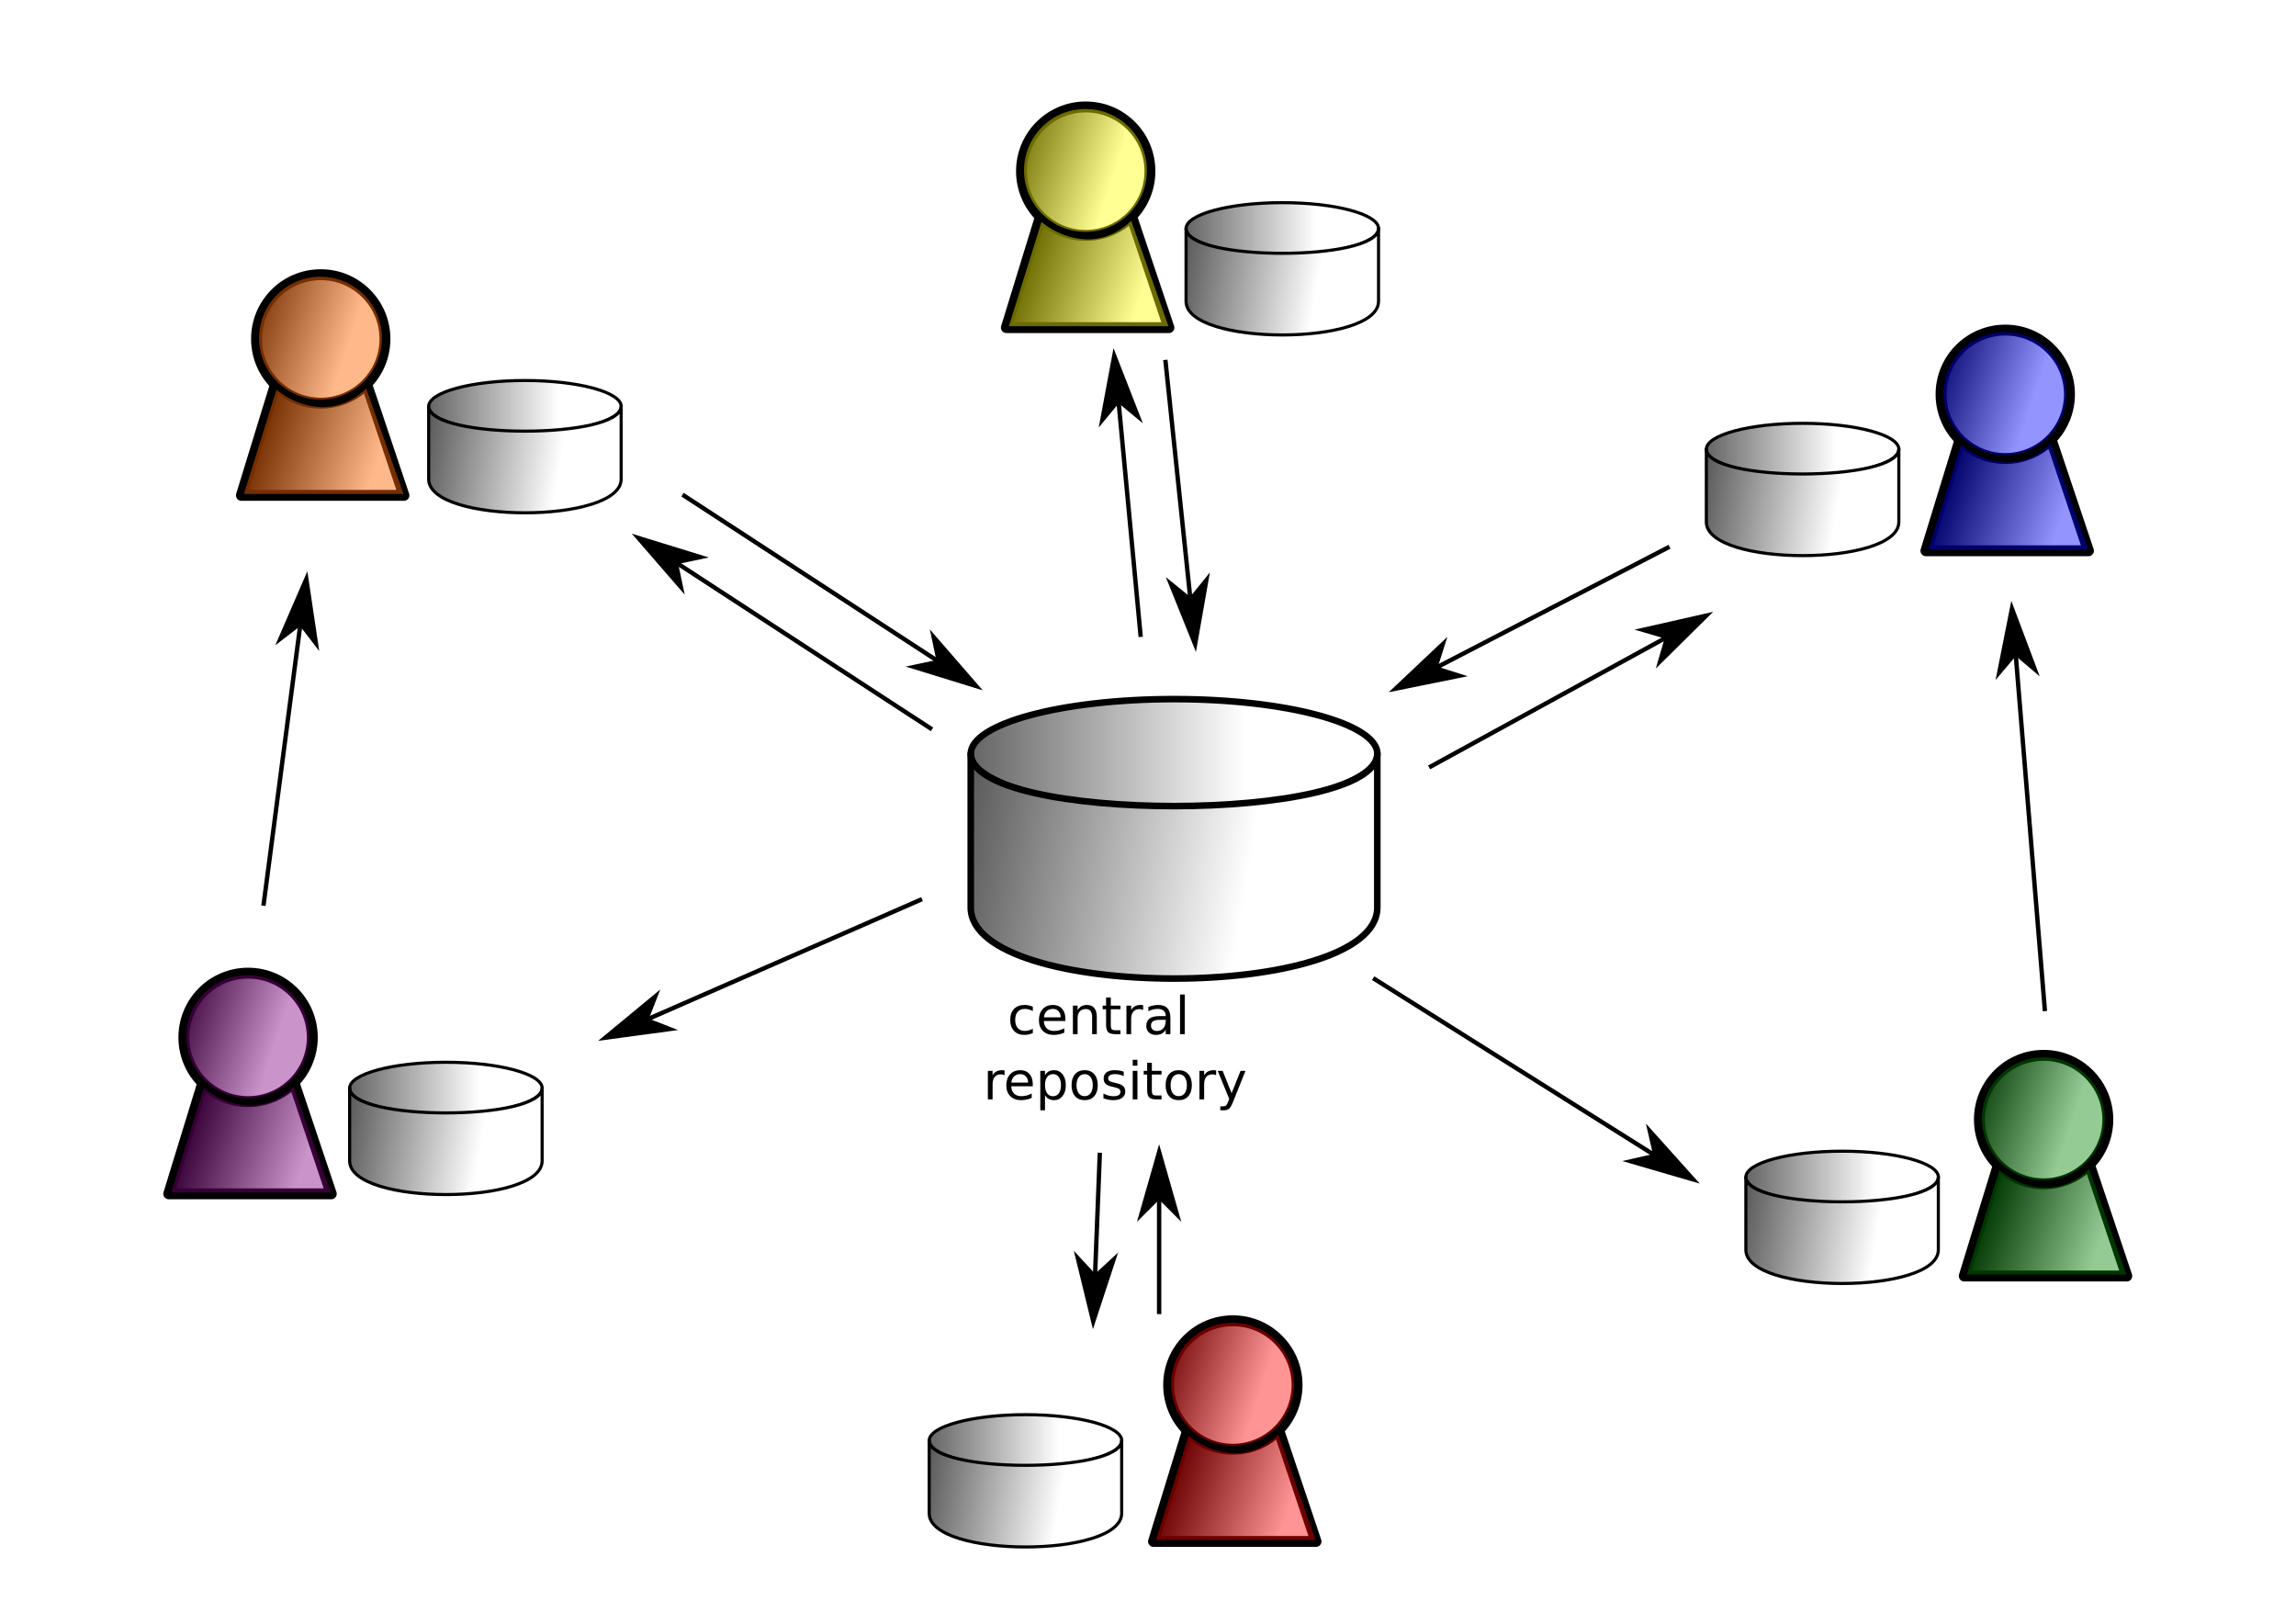
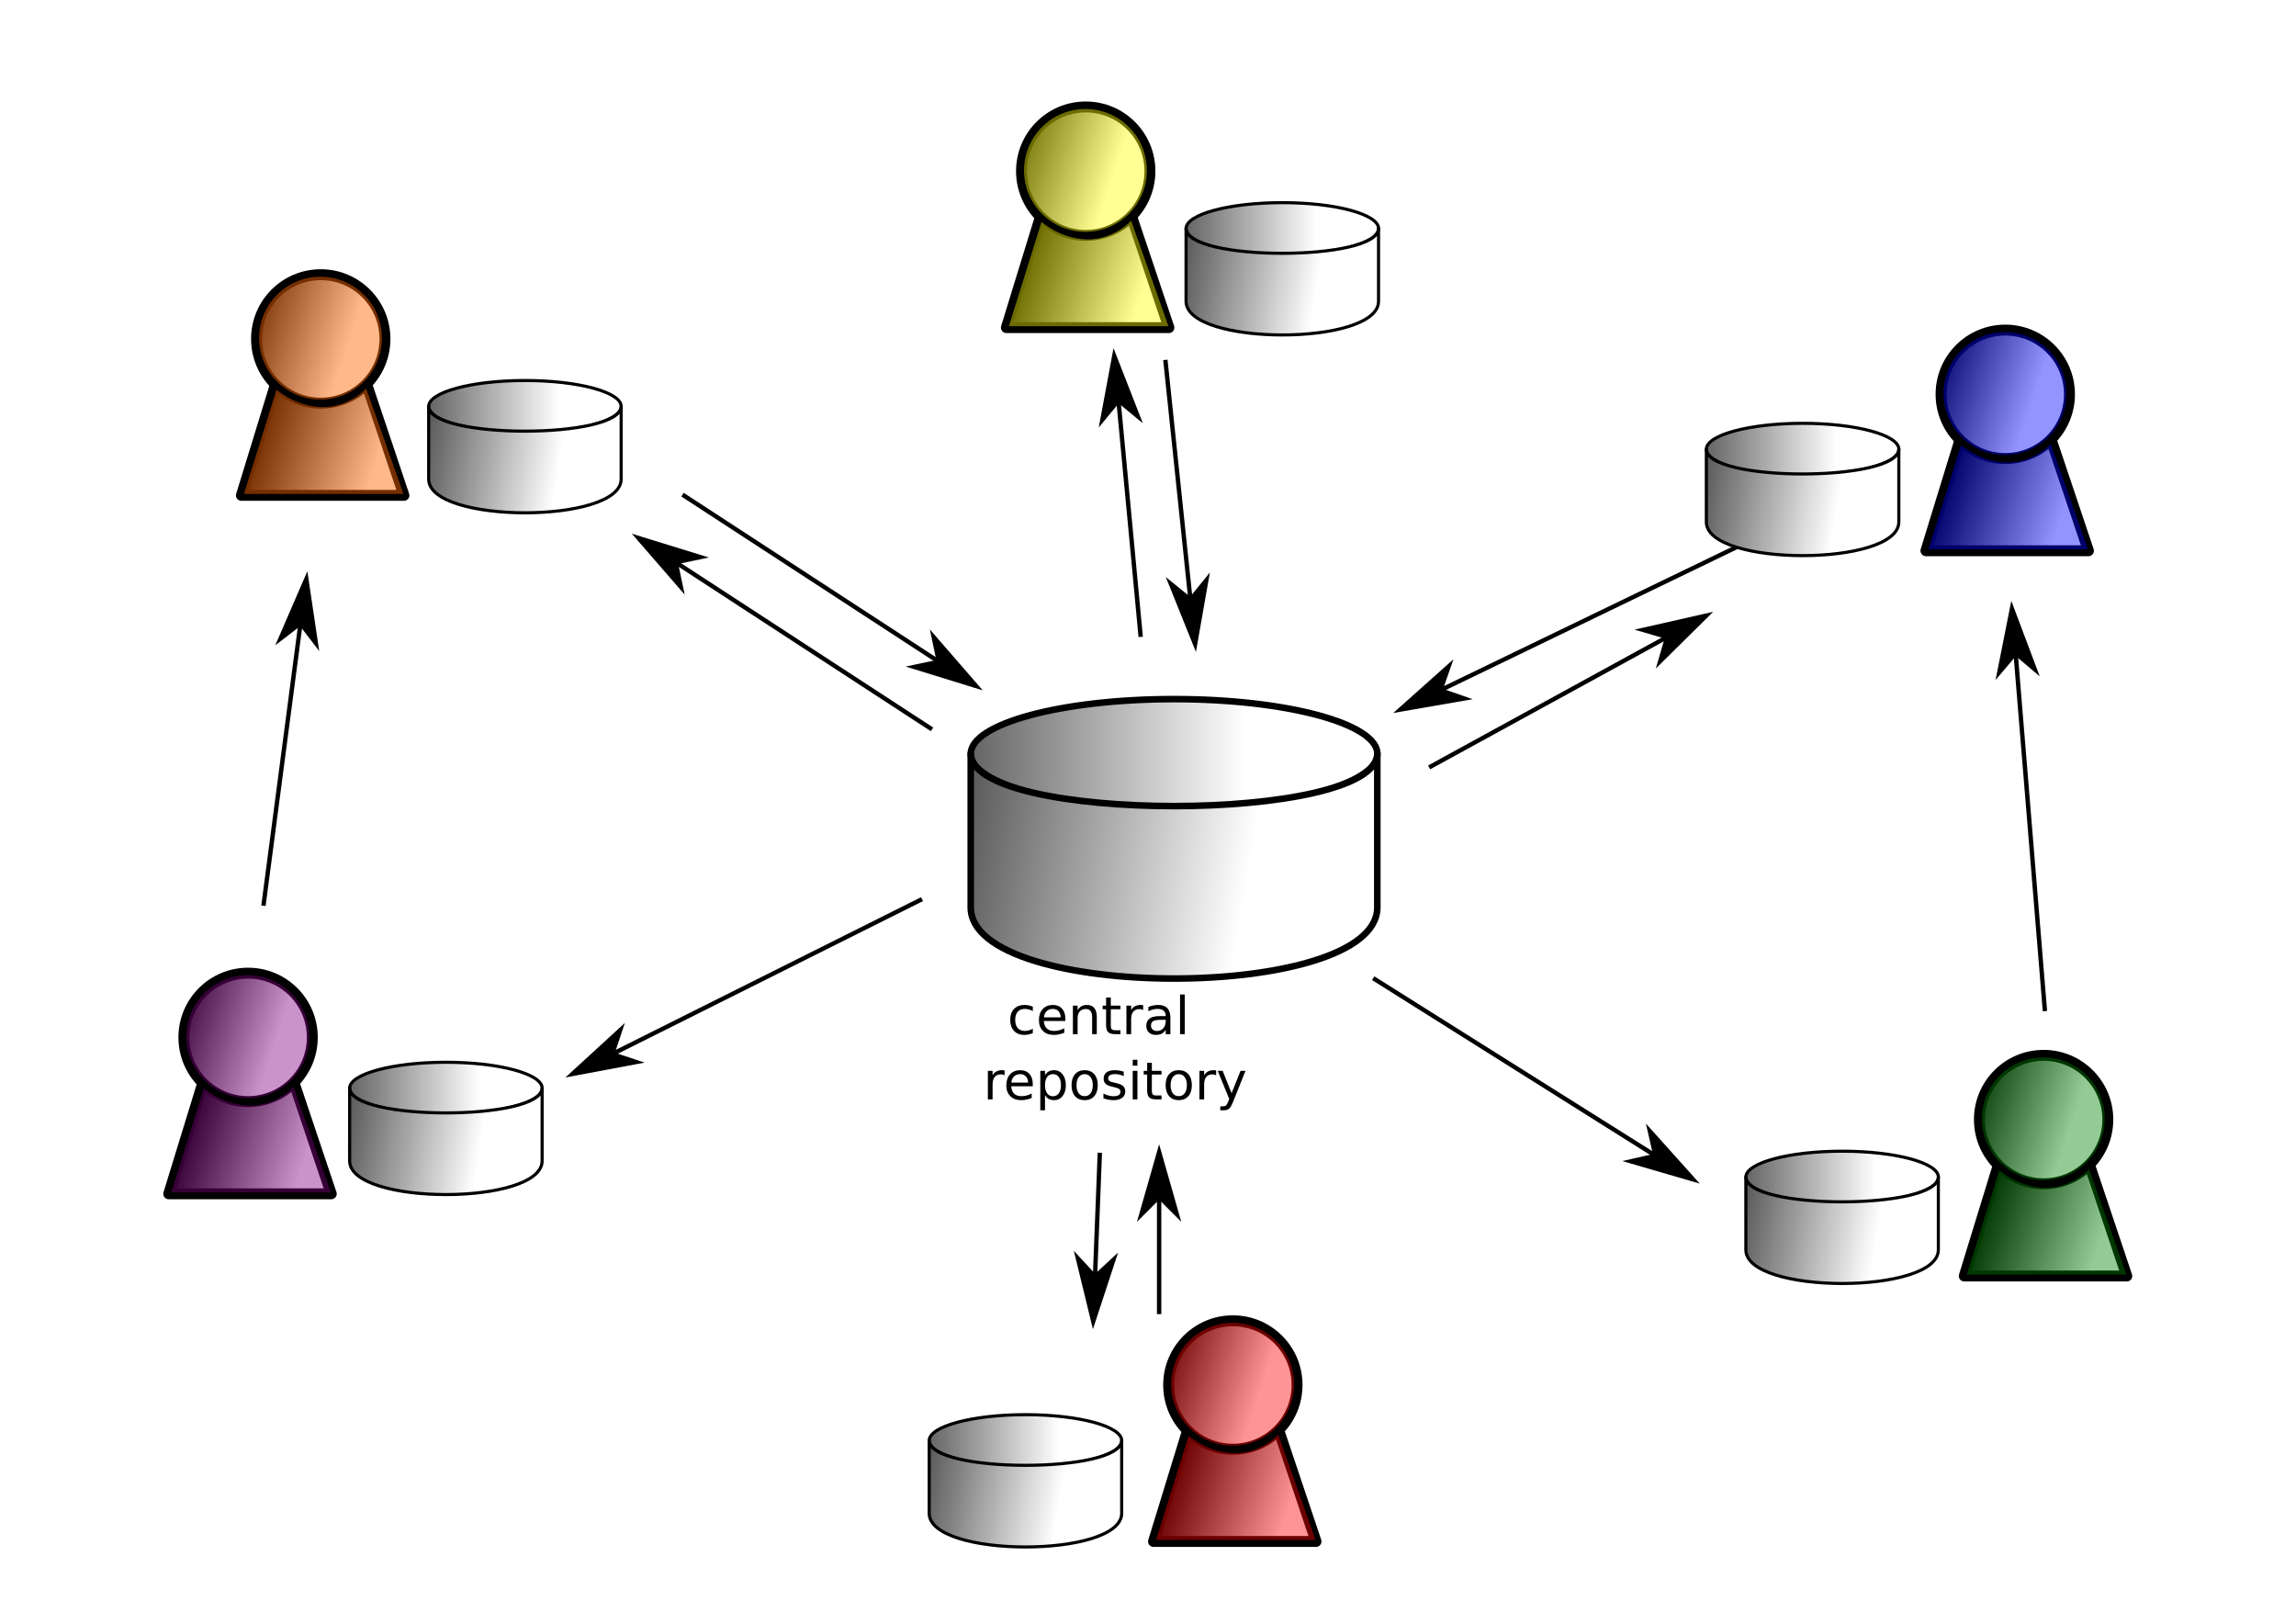
<svg xmlns="http://www.w3.org/2000/svg" xmlns:xlink="http://www.w3.org/1999/xlink" width="1052.362" height="744.094" id="svg2" version="1.0">
  <defs id="defs4">
    <linearGradient xlink:href="#linearGradient3174" id="linearGradient2472" gradientUnits="userSpaceOnUse" x1="77.857" y1="578.925" x2="639.286" y2="578.925" />
    <linearGradient xlink:href="#linearGradient3267" id="linearGradient2470" gradientUnits="userSpaceOnUse" x1="-150.965" y1="578.925" x2="451.085" y2="678.403" />
    <linearGradient xlink:href="#linearGradient3267" id="linearGradient2468" gradientUnits="userSpaceOnUse" x1="-841.427" y1="420.934" x2="-224.639" y2="420.934" />
    <linearGradient xlink:href="#linearGradient3174" id="linearGradient2474" gradientUnits="userSpaceOnUse" x1="77.857" y1="578.925" x2="639.286" y2="578.925" />
    <linearGradient xlink:href="#linearGradient3267" id="linearGradient3336" gradientUnits="userSpaceOnUse" x1="69.947" y1="366.387" x2="116.831" y2="381.858" />
    <linearGradient xlink:href="#linearGradient3267" id="linearGradient3334" gradientUnits="userSpaceOnUse" gradientTransform="translate(132.6962,189.4196)" x1="69.947" y1="439.212" x2="122.868" y2="456.946" />
    <linearGradient xlink:href="#linearGradient3174" id="linearGradient2488" gradientUnits="userSpaceOnUse" x1="77.857" y1="578.925" x2="639.286" y2="578.925" />
    <linearGradient xlink:href="#linearGradient3174" id="linearGradient2490" gradientUnits="userSpaceOnUse" x1="77.857" y1="578.925" x2="639.286" y2="578.925" />
    <linearGradient xlink:href="#linearGradient3174" id="linearGradient2456" gradientUnits="userSpaceOnUse" x1="77.857" y1="578.925" x2="639.286" y2="578.925" />
    <linearGradient xlink:href="#linearGradient3174" id="linearGradient2458" gradientUnits="userSpaceOnUse" x1="77.857" y1="578.925" x2="639.286" y2="578.925" />
    <linearGradient xlink:href="#linearGradient3174" id="linearGradient2504" gradientUnits="userSpaceOnUse" x1="77.857" y1="578.925" x2="639.286" y2="578.925" />
    <linearGradient xlink:href="#linearGradient3174" id="linearGradient2506" gradientUnits="userSpaceOnUse" x1="77.857" y1="578.925" x2="639.286" y2="578.925" />
    <linearGradient xlink:href="#linearGradient3174" id="linearGradient2520" gradientUnits="userSpaceOnUse" x1="77.857" y1="578.925" x2="639.286" y2="578.925" />
    <linearGradient xlink:href="#linearGradient3174" id="linearGradient2522" gradientUnits="userSpaceOnUse" x1="77.857" y1="578.925" x2="639.286" y2="578.925" />
    <marker orient="auto" refY="0.0" refX="0.0" id="Arrow1Lend" style="overflow:visible;">
      <path id="path3485" d="M 0.0,0.0 L 5.0,-5.0 L -12.5,0.0 L 5.0,5.0 L 0.0,0.0 z " style="fill-rule:evenodd;stroke:#000000;stroke-width:1.0pt;marker-start:none;" transform="scale(0.8) rotate(180) translate(12.5,0)" />
    </marker>
    <linearGradient xlink:href="#linearGradient3174" id="linearGradient3285" gradientUnits="userSpaceOnUse" x1="77.857" y1="578.925" x2="639.286" y2="578.925" />
    <linearGradient xlink:href="#linearGradient3267" id="linearGradient3190" gradientUnits="userSpaceOnUse" x1="-150.965" y1="578.925" x2="451.085" y2="678.403" />
    <linearGradient id="linearGradient3267">
      <stop style="stop-color:#000000;stop-opacity:1;" offset="0" id="stop3269" />
      <stop style="stop-color:#ffffff;stop-opacity:1;" offset="1" id="stop3271" />
    </linearGradient>
    <linearGradient xlink:href="#linearGradient3267" id="linearGradient3188" x1="-841.427" y1="420.934" x2="-224.639" y2="420.934" gradientUnits="userSpaceOnUse" />
    <linearGradient id="linearGradient3174">
      <stop style="stop-color:#000000;stop-opacity:1;" offset="0" id="stop3176" />
      <stop style="stop-color:#000000;stop-opacity:0;" offset="1" id="stop3178" />
    </linearGradient>
    <linearGradient xlink:href="#linearGradient3174" id="linearGradient3180" x1="77.857" y1="578.925" x2="639.286" y2="578.925" gradientUnits="userSpaceOnUse" />
    <linearGradient xlink:href="#linearGradient3174" id="linearGradient5811" gradientUnits="userSpaceOnUse" x1="77.857" y1="578.925" x2="639.286" y2="578.925" />
    <linearGradient xlink:href="#linearGradient3174" id="linearGradient5813" gradientUnits="userSpaceOnUse" x1="77.857" y1="578.925" x2="639.286" y2="578.925" />
    <linearGradient xlink:href="#linearGradient3267" id="linearGradient5875" gradientUnits="userSpaceOnUse" x1="-841.427" y1="420.934" x2="-224.639" y2="420.934" />
    <linearGradient xlink:href="#linearGradient3267" id="linearGradient5877" gradientUnits="userSpaceOnUse" x1="-150.965" y1="578.925" x2="451.085" y2="678.403" />
    <linearGradient xlink:href="#linearGradient3174" id="linearGradient5879" gradientUnits="userSpaceOnUse" x1="77.857" y1="578.925" x2="639.286" y2="578.925" />
    <linearGradient xlink:href="#linearGradient3174" id="linearGradient5881" gradientUnits="userSpaceOnUse" x1="77.857" y1="578.925" x2="639.286" y2="578.925" />
    <linearGradient xlink:href="#linearGradient3267" id="linearGradient5883" gradientUnits="userSpaceOnUse" gradientTransform="translate(132.6962,189.4196)" x1="69.947" y1="439.212" x2="122.868" y2="456.946" />
    <linearGradient xlink:href="#linearGradient3267" id="linearGradient5885" gradientUnits="userSpaceOnUse" x1="69.947" y1="366.387" x2="116.831" y2="381.858" />
    <linearGradient xlink:href="#linearGradient3267" id="linearGradient5887" gradientUnits="userSpaceOnUse" x1="-841.427" y1="420.934" x2="-224.639" y2="420.934" />
    <linearGradient xlink:href="#linearGradient3267" id="linearGradient5889" gradientUnits="userSpaceOnUse" x1="-150.965" y1="578.925" x2="451.085" y2="678.403" />
    <linearGradient xlink:href="#linearGradient3174" id="linearGradient5891" gradientUnits="userSpaceOnUse" x1="77.857" y1="578.925" x2="639.286" y2="578.925" />
    <linearGradient xlink:href="#linearGradient3174" id="linearGradient5893" gradientUnits="userSpaceOnUse" x1="77.857" y1="578.925" x2="639.286" y2="578.925" />
    <linearGradient xlink:href="#linearGradient3267" id="linearGradient5895" gradientUnits="userSpaceOnUse" gradientTransform="translate(132.6962,189.4196)" x1="69.947" y1="439.212" x2="122.868" y2="456.946" />
    <linearGradient xlink:href="#linearGradient3267" id="linearGradient5897" gradientUnits="userSpaceOnUse" x1="69.947" y1="366.387" x2="116.831" y2="381.858" />
    <linearGradient xlink:href="#linearGradient3267" id="linearGradient5899" gradientUnits="userSpaceOnUse" x1="-841.427" y1="420.934" x2="-224.639" y2="420.934" />
    <linearGradient xlink:href="#linearGradient3267" id="linearGradient5901" gradientUnits="userSpaceOnUse" x1="-150.965" y1="578.925" x2="451.085" y2="678.403" />
    <linearGradient xlink:href="#linearGradient3174" id="linearGradient5903" gradientUnits="userSpaceOnUse" x1="77.857" y1="578.925" x2="639.286" y2="578.925" />
    <linearGradient xlink:href="#linearGradient3174" id="linearGradient5905" gradientUnits="userSpaceOnUse" x1="77.857" y1="578.925" x2="639.286" y2="578.925" />
    <linearGradient xlink:href="#linearGradient3267" id="linearGradient5907" gradientUnits="userSpaceOnUse" gradientTransform="translate(132.6962,189.4196)" x1="69.947" y1="439.212" x2="122.868" y2="456.946" />
    <linearGradient xlink:href="#linearGradient3267" id="linearGradient5909" gradientUnits="userSpaceOnUse" x1="69.947" y1="366.387" x2="116.831" y2="381.858" />
    <linearGradient xlink:href="#linearGradient3267" id="linearGradient5911" gradientUnits="userSpaceOnUse" x1="-841.427" y1="420.934" x2="-224.639" y2="420.934" />
    <linearGradient xlink:href="#linearGradient3267" id="linearGradient5913" gradientUnits="userSpaceOnUse" x1="-150.965" y1="578.925" x2="451.085" y2="678.403" />
    <linearGradient xlink:href="#linearGradient3174" id="linearGradient5915" gradientUnits="userSpaceOnUse" x1="77.857" y1="578.925" x2="639.286" y2="578.925" />
    <linearGradient xlink:href="#linearGradient3174" id="linearGradient5917" gradientUnits="userSpaceOnUse" x1="77.857" y1="578.925" x2="639.286" y2="578.925" />
    <linearGradient xlink:href="#linearGradient3267" id="linearGradient5919" gradientUnits="userSpaceOnUse" gradientTransform="translate(132.6962,189.4196)" x1="69.947" y1="439.212" x2="122.868" y2="456.946" />
    <linearGradient xlink:href="#linearGradient3267" id="linearGradient5921" gradientUnits="userSpaceOnUse" x1="69.947" y1="366.387" x2="116.831" y2="381.858" />
    <linearGradient xlink:href="#linearGradient3267" id="linearGradient5923" gradientUnits="userSpaceOnUse" x1="-841.427" y1="420.934" x2="-224.639" y2="420.934" />
    <linearGradient xlink:href="#linearGradient3267" id="linearGradient5925" gradientUnits="userSpaceOnUse" x1="-150.965" y1="578.925" x2="451.085" y2="678.403" />
    <linearGradient xlink:href="#linearGradient3174" id="linearGradient5927" gradientUnits="userSpaceOnUse" x1="77.857" y1="578.925" x2="639.286" y2="578.925" />
    <linearGradient xlink:href="#linearGradient3174" id="linearGradient5929" gradientUnits="userSpaceOnUse" x1="77.857" y1="578.925" x2="639.286" y2="578.925" />
    <linearGradient xlink:href="#linearGradient3267" id="linearGradient5931" gradientUnits="userSpaceOnUse" gradientTransform="translate(132.6962,189.4196)" x1="69.947" y1="439.212" x2="122.868" y2="456.946" />
    <linearGradient xlink:href="#linearGradient3267" id="linearGradient5933" gradientUnits="userSpaceOnUse" x1="69.947" y1="366.387" x2="116.831" y2="381.858" />
    <linearGradient xlink:href="#linearGradient3267" id="linearGradient6040" gradientUnits="userSpaceOnUse" x1="-841.427" y1="420.934" x2="-224.639" y2="420.934" />
    <linearGradient xlink:href="#linearGradient3267" id="linearGradient6042" gradientUnits="userSpaceOnUse" x1="-150.965" y1="578.925" x2="451.085" y2="678.403" />
    <linearGradient xlink:href="#linearGradient3174" id="linearGradient6044" gradientUnits="userSpaceOnUse" x1="77.857" y1="578.925" x2="639.286" y2="578.925" />
    <linearGradient xlink:href="#linearGradient3174" id="linearGradient6046" gradientUnits="userSpaceOnUse" x1="77.857" y1="578.925" x2="639.286" y2="578.925" />
    <linearGradient xlink:href="#linearGradient3267" id="linearGradient6048" gradientUnits="userSpaceOnUse" gradientTransform="translate(132.6962,189.4196)" x1="69.947" y1="439.212" x2="122.868" y2="456.946" />
    <linearGradient xlink:href="#linearGradient3267" id="linearGradient6050" gradientUnits="userSpaceOnUse" x1="69.947" y1="366.387" x2="116.831" y2="381.858" />
    <linearGradient xlink:href="#linearGradient3267" id="linearGradient6060" gradientUnits="userSpaceOnUse" x1="-841.427" y1="420.934" x2="-224.639" y2="420.934" />
    <linearGradient xlink:href="#linearGradient3267" id="linearGradient6062" gradientUnits="userSpaceOnUse" x1="-150.965" y1="578.925" x2="451.085" y2="678.403" />
    <linearGradient xlink:href="#linearGradient3174" id="linearGradient6064" gradientUnits="userSpaceOnUse" x1="77.857" y1="578.925" x2="639.286" y2="578.925" />
    <linearGradient xlink:href="#linearGradient3174" id="linearGradient6066" gradientUnits="userSpaceOnUse" x1="77.857" y1="578.925" x2="639.286" y2="578.925" />
    <linearGradient xlink:href="#linearGradient3267" id="linearGradient6068" gradientUnits="userSpaceOnUse" gradientTransform="translate(132.6962,189.4196)" x1="69.947" y1="439.212" x2="122.868" y2="456.946" />
    <linearGradient xlink:href="#linearGradient3267" id="linearGradient6070" gradientUnits="userSpaceOnUse" x1="69.947" y1="366.387" x2="116.831" y2="381.858" />
    <linearGradient xlink:href="#linearGradient3267" id="linearGradient6080" gradientUnits="userSpaceOnUse" x1="-841.427" y1="420.934" x2="-224.639" y2="420.934" />
    <linearGradient xlink:href="#linearGradient3267" id="linearGradient6082" gradientUnits="userSpaceOnUse" x1="-150.965" y1="578.925" x2="451.085" y2="678.403" />
    <linearGradient xlink:href="#linearGradient3174" id="linearGradient6084" gradientUnits="userSpaceOnUse" x1="77.857" y1="578.925" x2="639.286" y2="578.925" />
    <linearGradient xlink:href="#linearGradient3174" id="linearGradient6086" gradientUnits="userSpaceOnUse" x1="77.857" y1="578.925" x2="639.286" y2="578.925" />
    <linearGradient xlink:href="#linearGradient3267" id="linearGradient6088" gradientUnits="userSpaceOnUse" gradientTransform="translate(132.6962,189.4196)" x1="69.947" y1="439.212" x2="122.868" y2="456.946" />
    <linearGradient xlink:href="#linearGradient3267" id="linearGradient6090" gradientUnits="userSpaceOnUse" x1="69.947" y1="366.387" x2="116.831" y2="381.858" />
    <linearGradient xlink:href="#linearGradient3267" id="linearGradient6100" gradientUnits="userSpaceOnUse" x1="-841.427" y1="420.934" x2="-224.639" y2="420.934" />
    <linearGradient xlink:href="#linearGradient3267" id="linearGradient6102" gradientUnits="userSpaceOnUse" x1="-150.965" y1="578.925" x2="451.085" y2="678.403" />
    <linearGradient xlink:href="#linearGradient3174" id="linearGradient6104" gradientUnits="userSpaceOnUse" x1="77.857" y1="578.925" x2="639.286" y2="578.925" />
    <linearGradient xlink:href="#linearGradient3174" id="linearGradient6106" gradientUnits="userSpaceOnUse" x1="77.857" y1="578.925" x2="639.286" y2="578.925" />
    <linearGradient xlink:href="#linearGradient3267" id="linearGradient6108" gradientUnits="userSpaceOnUse" gradientTransform="translate(132.6962,189.4196)" x1="69.947" y1="439.212" x2="122.868" y2="456.946" />
    <linearGradient xlink:href="#linearGradient3267" id="linearGradient6110" gradientUnits="userSpaceOnUse" x1="69.947" y1="366.387" x2="116.831" y2="381.858" />
    <linearGradient xlink:href="#linearGradient3267" id="linearGradient6120" gradientUnits="userSpaceOnUse" x1="-841.427" y1="420.934" x2="-224.639" y2="420.934" />
    <linearGradient xlink:href="#linearGradient3267" id="linearGradient6122" gradientUnits="userSpaceOnUse" x1="-150.965" y1="578.925" x2="451.085" y2="678.403" />
    <linearGradient xlink:href="#linearGradient3174" id="linearGradient6124" gradientUnits="userSpaceOnUse" x1="77.857" y1="578.925" x2="639.286" y2="578.925" />
    <linearGradient xlink:href="#linearGradient3174" id="linearGradient6126" gradientUnits="userSpaceOnUse" x1="77.857" y1="578.925" x2="639.286" y2="578.925" />
    <linearGradient xlink:href="#linearGradient3267" id="linearGradient6128" gradientUnits="userSpaceOnUse" gradientTransform="translate(132.6962,189.4196)" x1="69.947" y1="439.212" x2="122.868" y2="456.946" />
    <linearGradient xlink:href="#linearGradient3267" id="linearGradient6130" gradientUnits="userSpaceOnUse" x1="69.947" y1="366.387" x2="116.831" y2="381.858" />
    <linearGradient xlink:href="#linearGradient3267" id="linearGradient6140" gradientUnits="userSpaceOnUse" x1="-841.427" y1="420.934" x2="-224.639" y2="420.934" />
    <linearGradient xlink:href="#linearGradient3267" id="linearGradient6142" gradientUnits="userSpaceOnUse" x1="-150.965" y1="578.925" x2="451.085" y2="678.403" />
    <linearGradient xlink:href="#linearGradient3174" id="linearGradient6144" gradientUnits="userSpaceOnUse" x1="77.857" y1="578.925" x2="639.286" y2="578.925" />
    <linearGradient xlink:href="#linearGradient3174" id="linearGradient6146" gradientUnits="userSpaceOnUse" x1="77.857" y1="578.925" x2="639.286" y2="578.925" />
    <linearGradient xlink:href="#linearGradient3267" id="linearGradient6148" gradientUnits="userSpaceOnUse" gradientTransform="translate(132.6962,189.4196)" x1="69.947" y1="439.212" x2="122.868" y2="456.946" />
    <linearGradient xlink:href="#linearGradient3267" id="linearGradient6150" gradientUnits="userSpaceOnUse" x1="69.947" y1="366.387" x2="116.831" y2="381.858" />
  </defs>
  <g id="layer1">
    <g id="g5941">
      <g transform="matrix(0.338027,0,0,0.338027,416.926,188.7161)" style="fill:url(#linearGradient3180);fill-opacity:1;display:inline" id="g3170">
        <path style="opacity:1;fill:url(#linearGradient3188);fill-opacity:1;fill-rule:nonzero;stroke:#000000;stroke-width:8.907;stroke-linecap:butt;stroke-linejoin:round;marker:none;marker-start:none;marker-mid:none;marker-end:none;stroke-miterlimit:4;stroke-dasharray:none;stroke-dashoffset:0;stroke-opacity:1;visibility:visible;display:inline;overflow:visible;enable-background:accumulate" id="path2383" d="M -45.714,420.934 A 275.714,74.286 0 1 1 -597.143,420.934 A 275.714,74.286 0 1 1 -45.714,420.934 z" transform="translate(680,42.85714)" />
        <path style="opacity:1;fill:url(#linearGradient3190);fill-opacity:1;fill-rule:nonzero;stroke:#000000;stroke-width:8.907;stroke-linecap:butt;stroke-linejoin:round;marker:none;marker-start:none;marker-mid:none;marker-end:none;stroke-miterlimit:4;stroke-dasharray:none;stroke-dashoffset:0;stroke-opacity:1;visibility:visible;display:inline;overflow:visible;enable-background:accumulate" d="M 82.857,463.362 C 82.857,558.358 634.137,558.2 634.137,463.362 L 634.137,671.934 C 634.137,800.483 82.857,800.483 82.857,671.934 L 82.857,463.362 z" id="rect2389" />
        <g transform="translate(166.6924,-293.056)" style="fill:url(#linearGradient3285)" id="g3277" />
      </g>
      <text id="text5935" y="473.927" x="537.709" style="font-size:23.921px;font-style:normal;font-weight:normal;text-align:center;text-anchor:middle;fill:#000000;fill-opacity:1;stroke:none;stroke-width:1px;stroke-linecap:butt;stroke-linejoin:miter;stroke-opacity:1;font-family:Bitstream Vera Sans" xml:space="preserve">
        <tspan y="473.927" x="537.709" id="tspan5937">central</tspan>
        <tspan id="tspan5939" y="503.828" x="537.709">repository</tspan>
      </text>
    </g>
  </g>
  <g id="layer2" style="display:inline">
    <g style="display:inline" id="g3329" transform="translate(263.0597,-496.6094)">
      <path style="opacity:1;fill:url(#linearGradient6068);fill-opacity:1;fill-rule:nonzero;stroke:#000000;stroke-width:5;stroke-linecap:butt;stroke-linejoin:round;marker:none;marker-start:none;marker-mid:none;marker-end:none;stroke-miterlimit:4;stroke-dashoffset:0;stroke-opacity:1;visibility:visible;display:inline;overflow:visible;enable-background:accumulate" d="M 217.218,584.861 L 251.932,584.861 L 272.701,646.743 L 198.206,646.743 L 217.218,584.861 z" id="rect3206" />
      <path style="opacity:1;fill:url(#linearGradient6070);fill-opacity:1;fill-rule:nonzero;stroke:#000000;stroke-width:5;stroke-linecap:butt;stroke-linejoin:round;marker:none;marker-start:none;marker-mid:none;marker-end:none;stroke-miterlimit:4;stroke-dasharray:none;stroke-dashoffset:0;stroke-opacity:1;visibility:visible;display:inline;overflow:visible;enable-background:accumulate" id="path3204" d="M 131.311,385.631 A 29.432,29.432 0 1 1 72.447,385.631 A 29.432,29.432 0 1 1 131.311,385.631 z" transform="translate(132.6962,189.4196)" />
      <path style="opacity:0.85;fill:#ffff00;fill-opacity:0.493;fill-rule:nonzero;stroke:none;stroke-width:5;stroke-linecap:butt;stroke-linejoin:round;marker:none;marker-start:none;marker-mid:none;marker-end:none;stroke-miterlimit:4;stroke-dasharray:none;stroke-dashoffset:0;stroke-opacity:1;visibility:visible;display:inline;overflow:visible;enable-background:accumulate" d="M 169.562,496.75 C 154.024,496.75 141.406,509.368 141.406,524.906 C 141.406,540.444 154.024,553.062 169.562,553.062 C 185.101,553.062 197.719,540.444 197.719,524.906 C 197.719,509.368 185.101,496.75 169.562,496.75 z M 190.5,547.969 C 190.5,547.969 182.492,556.767 170.219,556.5 C 157.945,556.233 149.406,548.5 149.406,548.5 L 134.469,596.281 L 207.594,596.281 L 190.5,547.969 z" id="path3350" transform="translate(64.90073,49.80754)" />
    </g>
    <g style="display:inline" id="g3367" transform="translate(684.5304,-394.3503)">
      <path style="opacity:1;fill:url(#linearGradient6088);fill-opacity:1;fill-rule:nonzero;stroke:#000000;stroke-width:5;stroke-linecap:butt;stroke-linejoin:round;marker:none;marker-start:none;marker-mid:none;marker-end:none;stroke-miterlimit:4;stroke-dashoffset:0;stroke-opacity:1;visibility:visible;display:inline;overflow:visible;enable-background:accumulate" d="M 217.218,584.861 L 251.932,584.861 L 272.701,646.743 L 198.206,646.743 L 217.218,584.861 z" id="path3369" />
      <path style="opacity:1;fill:url(#linearGradient6090);fill-opacity:1;fill-rule:nonzero;stroke:#000000;stroke-width:5;stroke-linecap:butt;stroke-linejoin:round;marker:none;marker-start:none;marker-mid:none;marker-end:none;stroke-miterlimit:4;stroke-dasharray:none;stroke-dashoffset:0;stroke-opacity:1;visibility:visible;display:inline;overflow:visible;enable-background:accumulate" id="path3371" d="M 131.311,385.631 A 29.432,29.432 0 1 1 72.447,385.631 A 29.432,29.432 0 1 1 131.311,385.631 z" transform="translate(132.6962,189.4196)" />
      <path style="opacity:0.85;fill:#0000ff;fill-opacity:0.493;fill-rule:nonzero;stroke:none;stroke-width:5;stroke-linecap:butt;stroke-linejoin:round;marker:none;marker-start:none;marker-mid:none;marker-end:none;stroke-miterlimit:4;stroke-dasharray:none;stroke-dashoffset:0;stroke-opacity:1;visibility:visible;display:inline;overflow:visible;enable-background:accumulate" d="M 169.562,496.75 C 154.024,496.75 141.406,509.368 141.406,524.906 C 141.406,540.444 154.024,553.062 169.562,553.062 C 185.101,553.062 197.719,540.444 197.719,524.906 C 197.719,509.368 185.101,496.75 169.562,496.75 z M 190.5,547.969 C 190.5,547.969 182.492,556.767 170.219,556.5 C 157.945,556.233 149.406,548.5 149.406,548.5 L 134.469,596.281 L 207.594,596.281 L 190.5,547.969 z" id="path3373" transform="translate(64.90073,49.80754)" />
    </g>
    <g style="display:inline" transform="translate(-87.56316,-419.736)" id="g3403">
      <path id="path3405" d="M 217.218,584.861 L 251.932,584.861 L 272.701,646.743 L 198.206,646.743 L 217.218,584.861 z" style="opacity:1;fill:url(#linearGradient6048);fill-opacity:1;fill-rule:nonzero;stroke:#000000;stroke-width:5;stroke-linecap:butt;stroke-linejoin:round;marker:none;marker-start:none;marker-mid:none;marker-end:none;stroke-miterlimit:4;stroke-dashoffset:0;stroke-opacity:1;visibility:visible;display:inline;overflow:visible;enable-background:accumulate" />
      <path transform="translate(132.6962,189.4196)" d="M 131.311,385.631 A 29.432,29.432 0 1 1 72.447,385.631 A 29.432,29.432 0 1 1 131.311,385.631 z" id="path3407" style="opacity:1;fill:url(#linearGradient6050);fill-opacity:1;fill-rule:nonzero;stroke:#000000;stroke-width:5;stroke-linecap:butt;stroke-linejoin:round;marker:none;marker-start:none;marker-mid:none;marker-end:none;stroke-miterlimit:4;stroke-dasharray:none;stroke-dashoffset:0;stroke-opacity:1;visibility:visible;display:inline;overflow:visible;enable-background:accumulate" />
      <path transform="translate(64.90073,49.80754)" id="path3409" d="M 169.562,496.75 C 154.024,496.75 141.406,509.368 141.406,524.906 C 141.406,540.444 154.024,553.062 169.562,553.062 C 185.101,553.062 197.719,540.444 197.719,524.906 C 197.719,509.368 185.101,496.75 169.562,496.75 z M 190.5,547.969 C 190.5,547.969 182.492,556.767 170.219,556.5 C 157.945,556.233 149.406,548.5 149.406,548.5 L 134.469,596.281 L 207.594,596.281 L 190.5,547.969 z" style="opacity:0.924;fill:#ff6600;fill-opacity:0.493;fill-rule:nonzero;stroke:none;stroke-width:5;stroke-linecap:butt;stroke-linejoin:round;marker:none;marker-start:none;marker-mid:none;marker-end:none;stroke-miterlimit:4;stroke-dasharray:none;stroke-dashoffset:0;stroke-opacity:1;visibility:visible;display:inline;overflow:visible;enable-background:accumulate" />
    </g>
    <g style="display:inline" transform="translate(330.4969,59.65423)" id="g3355">
      <path id="path3357" d="M 217.218,584.861 L 251.932,584.861 L 272.701,646.743 L 198.206,646.743 L 217.218,584.861 z" style="opacity:1;fill:url(#linearGradient6128);fill-opacity:1;fill-rule:nonzero;stroke:#000000;stroke-width:5;stroke-linecap:butt;stroke-linejoin:round;marker:none;marker-start:none;marker-mid:none;marker-end:none;stroke-miterlimit:4;stroke-dashoffset:0;stroke-opacity:1;visibility:visible;display:inline;overflow:visible;enable-background:accumulate" />
      <path transform="translate(132.6962,189.4196)" d="M 131.311,385.631 A 29.432,29.432 0 1 1 72.447,385.631 A 29.432,29.432 0 1 1 131.311,385.631 z" id="path3359" style="opacity:1;fill:url(#linearGradient6130);fill-opacity:1;fill-rule:nonzero;stroke:#000000;stroke-width:5;stroke-linecap:butt;stroke-linejoin:round;marker:none;marker-start:none;marker-mid:none;marker-end:none;stroke-miterlimit:4;stroke-dasharray:none;stroke-dashoffset:0;stroke-opacity:1;visibility:visible;display:inline;overflow:visible;enable-background:accumulate" />
      <path transform="translate(64.90073,49.80754)" id="path3361" d="M 169.562,496.75 C 154.024,496.75 141.406,509.368 141.406,524.906 C 141.406,540.444 154.024,553.062 169.562,553.062 C 185.101,553.062 197.719,540.444 197.719,524.906 C 197.719,509.368 185.101,496.75 169.562,496.75 z M 190.5,547.969 C 190.5,547.969 182.492,556.767 170.219,556.5 C 157.945,556.233 149.406,548.5 149.406,548.5 L 134.469,596.281 L 207.594,596.281 L 190.5,547.969 z" style="opacity:0.85;fill:#ff0000;fill-opacity:0.493;fill-rule:nonzero;stroke:none;stroke-width:5;stroke-linecap:butt;stroke-linejoin:round;marker:none;marker-start:none;marker-mid:none;marker-end:none;stroke-miterlimit:4;stroke-dasharray:none;stroke-dashoffset:0;stroke-opacity:1;visibility:visible;display:inline;overflow:visible;enable-background:accumulate" />
    </g>
    <g style="display:inline" transform="translate(702.1059,-61.98996)" id="g3379">
      <path id="path3381" d="M 217.218,584.861 L 251.932,584.861 L 272.701,646.743 L 198.206,646.743 L 217.218,584.861 z" style="opacity:1;fill:url(#linearGradient6108);fill-opacity:1;fill-rule:nonzero;stroke:#000000;stroke-width:5;stroke-linecap:butt;stroke-linejoin:round;marker:none;marker-start:none;marker-mid:none;marker-end:none;stroke-miterlimit:4;stroke-dashoffset:0;stroke-opacity:1;visibility:visible;display:inline;overflow:visible;enable-background:accumulate" />
      <path transform="translate(132.6962,189.4196)" d="M 131.311,385.631 A 29.432,29.432 0 1 1 72.447,385.631 A 29.432,29.432 0 1 1 131.311,385.631 z" id="path3383" style="opacity:1;fill:url(#linearGradient6110);fill-opacity:1;fill-rule:nonzero;stroke:#000000;stroke-width:5;stroke-linecap:butt;stroke-linejoin:round;marker:none;marker-start:none;marker-mid:none;marker-end:none;stroke-miterlimit:4;stroke-dasharray:none;stroke-dashoffset:0;stroke-opacity:1;visibility:visible;display:inline;overflow:visible;enable-background:accumulate" />
      <path transform="translate(64.90073,49.80754)" id="path3385" d="M 169.562,496.75 C 154.024,496.75 141.406,509.368 141.406,524.906 C 141.406,540.444 154.024,553.062 169.562,553.062 C 185.101,553.062 197.719,540.444 197.719,524.906 C 197.719,509.368 185.101,496.75 169.562,496.75 z M 190.5,547.969 C 190.5,547.969 182.492,556.767 170.219,556.5 C 157.945,556.233 149.406,548.5 149.406,548.5 L 134.469,596.281 L 207.594,596.281 L 190.5,547.969 z" style="opacity:0.85;fill:#008000;fill-opacity:0.493;fill-rule:nonzero;stroke:none;stroke-width:5;stroke-linecap:butt;stroke-linejoin:round;marker:none;marker-start:none;marker-mid:none;marker-end:none;stroke-miterlimit:4;stroke-dasharray:none;stroke-dashoffset:0;stroke-opacity:1;visibility:visible;display:inline;overflow:visible;enable-background:accumulate" />
    </g>
    <g style="display:inline" transform="translate(-120.8633,-99.65227)" id="g3391">
      <path id="path3393" d="M 217.218,584.861 L 251.932,584.861 L 272.701,646.743 L 198.206,646.743 L 217.218,584.861 z" style="opacity:1;fill:url(#linearGradient6148);fill-opacity:1;fill-rule:nonzero;stroke:#000000;stroke-width:5;stroke-linecap:butt;stroke-linejoin:round;marker:none;marker-start:none;marker-mid:none;marker-end:none;stroke-miterlimit:4;stroke-dashoffset:0;stroke-opacity:1;visibility:visible;display:inline;overflow:visible;enable-background:accumulate" />
      <path transform="translate(132.6962,189.4196)" d="M 131.311,385.631 A 29.432,29.432 0 1 1 72.447,385.631 A 29.432,29.432 0 1 1 131.311,385.631 z" id="path3395" style="opacity:1;fill:url(#linearGradient6150);fill-opacity:1;fill-rule:nonzero;stroke:#000000;stroke-width:5;stroke-linecap:butt;stroke-linejoin:round;marker:none;marker-start:none;marker-mid:none;marker-end:none;stroke-miterlimit:4;stroke-dasharray:none;stroke-dashoffset:0;stroke-opacity:1;visibility:visible;display:inline;overflow:visible;enable-background:accumulate" />
      <path transform="translate(64.90073,49.80754)" id="path3397" d="M 169.562,496.75 C 154.024,496.75 141.406,509.368 141.406,524.906 C 141.406,540.444 154.024,553.062 169.562,553.062 C 185.101,553.062 197.719,540.444 197.719,524.906 C 197.719,509.368 185.101,496.75 169.562,496.75 z M 190.5,547.969 C 190.5,547.969 182.492,556.767 170.219,556.5 C 157.945,556.233 149.406,548.5 149.406,548.5 L 134.469,596.281 L 207.594,596.281 L 190.5,547.969 z" style="opacity:0.85;fill:#800080;fill-opacity:0.493;fill-rule:nonzero;stroke:none;stroke-width:5;stroke-linecap:butt;stroke-linejoin:round;marker:none;marker-start:none;marker-mid:none;marker-end:none;stroke-miterlimit:4;stroke-dasharray:none;stroke-dashoffset:0;stroke-opacity:1;visibility:visible;display:inline;overflow:visible;enable-background:accumulate" />
    </g>
  </g>
  <g id="layer3" style="display:inline">
    <path id="path5951" d="M 427.175,334.24 L 292.845,246.699" style="opacity:1;fill:none;fill-opacity:1;fill-rule:evenodd;stroke:#000000;stroke-width:2;stroke-linecap:butt;stroke-linejoin:miter;marker:none;marker-start:none;marker-mid:none;marker-end:url(#Arrow1Lend);stroke-miterlimit:4;stroke-dasharray:none;stroke-dashoffset:0;stroke-opacity:1;visibility:visible;display:inline;overflow:visible;enable-background:accumulate" />
    <path style="opacity:1;fill:none;fill-opacity:1;fill-rule:evenodd;stroke:#000000;stroke-width:2;stroke-linecap:butt;stroke-linejoin:miter;marker:none;marker-start:none;marker-mid:none;marker-end:url(#Arrow1Lend);stroke-miterlimit:4;stroke-dasharray:none;stroke-dashoffset:0;stroke-opacity:1;visibility:visible;display:inline;overflow:visible;enable-background:accumulate" d="M 522.84,291.876 L 510.745,163.414" id="path5955" />
    <path style="opacity:1;fill:none;fill-opacity:1;fill-rule:evenodd;stroke:#000000;stroke-width:2;stroke-linecap:butt;stroke-linejoin:miter;marker:none;marker-start:none;marker-mid:none;marker-end:url(#Arrow1Lend);stroke-miterlimit:4;stroke-dasharray:none;stroke-dashoffset:0;stroke-opacity:1;visibility:visible;display:inline;overflow:visible;enable-background:accumulate" d="M 655.045,351.671 L 781.827,282.243" id="path5959" />
-     <path style="opacity:1;fill:none;fill-opacity:1;fill-rule:evenodd;stroke:#000000;stroke-width:2;stroke-linecap:butt;stroke-linejoin:miter;marker:none;marker-start:none;marker-mid:none;marker-end:url(#Arrow1Lend);stroke-miterlimit:4;stroke-dasharray:none;stroke-dashoffset:0;stroke-opacity:1;visibility:visible;display:inline;overflow:visible;enable-background:accumulate" d="M 422.609,412.044 L 277.715,475.436 L 277.715,475.436" id="path5961" />
+     <path style="fill:none;stroke:#000000;stroke-width:2;stroke-linecap:butt;stroke-linejoin:miter;stroke-miterlimit:4;stroke-opacity:1;stroke-dasharray:none;stroke-dashoffset:0;marker:none;marker-end:url(#Arrow1Lend);visibility:visible;display:inline;overflow:visible;enable-background:accumulate" d="M 422.609,412.044 262.622,492.038" id="path5961" />
    <path style="opacity:1;fill:none;fill-opacity:1;fill-rule:evenodd;stroke:#000000;stroke-width:2;stroke-linecap:butt;stroke-linejoin:miter;marker:none;marker-start:none;marker-mid:none;marker-end:url(#Arrow1Lend);stroke-miterlimit:4;stroke-dasharray:none;stroke-dashoffset:0;stroke-opacity:1;visibility:visible;display:inline;overflow:visible;enable-background:accumulate" d="M 504.113,528.262 L 501.094,605.237" id="path5965" />
    <path style="opacity:1;fill:none;fill-opacity:1;fill-rule:evenodd;stroke:#000000;stroke-width:2;stroke-linecap:butt;stroke-linejoin:miter;marker:none;marker-start:none;marker-mid:none;marker-end:url(#Arrow1Lend);stroke-miterlimit:4;stroke-dasharray:none;stroke-dashoffset:0;stroke-opacity:1;visibility:visible;display:inline;overflow:visible;enable-background:accumulate" d="M 629.386,448.268 L 775.79,540.336" id="path5971" />
  </g>
  <g id="layer5" style="display:inline">
    <path style="opacity:1;fill:none;fill-opacity:1;fill-rule:evenodd;stroke:#000000;stroke-width:2;stroke-linecap:butt;stroke-linejoin:miter;marker:none;marker-start:none;marker-mid:none;marker-end:url(#Arrow1Lend);stroke-miterlimit:4;stroke-dasharray:none;stroke-dashoffset:0;stroke-opacity:1;visibility:visible;display:inline;overflow:visible;enable-background:accumulate" d="M 312.845,226.699 L 447.175,314.24" id="path4259" />
    <path id="path5953" d="M 534.137,164.919 L 547.742,294.891" style="opacity:1;fill:none;fill-opacity:1;fill-rule:evenodd;stroke:#000000;stroke-width:2;stroke-linecap:butt;stroke-linejoin:miter;marker:none;marker-start:none;marker-mid:none;marker-end:url(#Arrow1Lend);stroke-miterlimit:4;stroke-dasharray:none;stroke-dashoffset:0;stroke-opacity:1;visibility:visible;display:inline;overflow:visible;enable-background:accumulate" />
-     <path style="opacity:1;fill:none;fill-opacity:1;fill-rule:evenodd;stroke:#000000;stroke-width:2;stroke-linecap:butt;stroke-linejoin:miter;marker:none;marker-start:none;marker-mid:none;marker-end:url(#Arrow1Lend);stroke-miterlimit:4;stroke-dasharray:none;stroke-dashoffset:0;stroke-opacity:1;visibility:visible;display:inline;overflow:visible;enable-background:accumulate" d="M 765.225,250.547 L 639.951,315.448 L 639.951,315.448 L 639.951,315.448" id="path5957" />
+     <path style="fill:none;stroke:#000000;stroke-width:2;stroke-linecap:butt;stroke-linejoin:miter;stroke-miterlimit:4;stroke-opacity:1;stroke-dasharray:none;stroke-dashoffset:0;marker:none;marker-end:url(#Arrow1Lend);visibility:visible;display:inline;overflow:visible;enable-background:accumulate" d="M 808.449,244.677 642.086,325.053" id="path5957" />
    <path style="opacity:1;fill:none;fill-opacity:1;fill-rule:evenodd;stroke:#000000;stroke-width:2;stroke-linecap:butt;stroke-linejoin:miter;marker:none;marker-start:none;marker-mid:none;marker-end:url(#Arrow1Lend);stroke-miterlimit:4;stroke-dasharray:none;stroke-dashoffset:0;stroke-opacity:1;visibility:visible;display:inline;overflow:visible;enable-background:accumulate" d="M 531.28,602.218 L 531.28,528.262" id="path5967" />
  </g>
  <g id="layer4" style="display:inline">
    <path style="opacity:1;fill:none;fill-opacity:1;fill-rule:evenodd;stroke:#000000;stroke-width:2;stroke-linecap:butt;stroke-linejoin:miter;marker:none;marker-start:none;marker-mid:none;marker-end:url(#Arrow1Lend);stroke-miterlimit:4;stroke-dasharray:none;stroke-dashoffset:0;stroke-opacity:1;visibility:visible;display:inline;overflow:visible;enable-background:accumulate" d="M 120.746,415.063 L 140.367,265.64" id="path6284" />
    <path style="opacity:1;fill:none;fill-opacity:1;fill-rule:evenodd;stroke:#000000;stroke-width:2;stroke-linecap:butt;stroke-linejoin:miter;marker:none;marker-start:none;marker-mid:none;marker-end:url(#Arrow1Lend);stroke-miterlimit:4;stroke-dasharray:none;stroke-dashoffset:0;stroke-opacity:1;visibility:visible;display:inline;overflow:visible;enable-background:accumulate" d="M 937.287,463.361 L 922.194,279.224" id="path6286" />
  </g>
  <g id="layer6" style="display:inline">
    <g transform="matrix(0.1600336,0,0,0.1600336,530.363,30.53797)" style="fill:url(#linearGradient6066);fill-opacity:1;display:inline" id="g2460">
      <path style="opacity:1;fill:url(#linearGradient6060);fill-opacity:1;fill-rule:nonzero;stroke:#000000;stroke-width:8.907;stroke-linecap:butt;stroke-linejoin:round;marker:none;marker-start:none;marker-mid:none;marker-end:none;stroke-miterlimit:4;stroke-dasharray:none;stroke-dashoffset:0;stroke-opacity:1;visibility:visible;display:inline;overflow:visible;enable-background:accumulate" id="path2462" d="M -45.714,420.934 A 275.714,74.286 0 1 1 -597.143,420.934 A 275.714,74.286 0 1 1 -45.714,420.934 z" transform="translate(680,42.85714)" />
      <path style="opacity:1;fill:url(#linearGradient6062);fill-opacity:1;fill-rule:nonzero;stroke:#000000;stroke-width:8.907;stroke-linecap:butt;stroke-linejoin:round;marker:none;marker-start:none;marker-mid:none;marker-end:none;stroke-miterlimit:4;stroke-dasharray:none;stroke-dashoffset:0;stroke-opacity:1;visibility:visible;display:inline;overflow:visible;enable-background:accumulate" d="M 82.857,463.362 C 82.857,558.358 634.137,558.2 634.137,463.362 L 634.137,671.934 C 634.137,800.483 82.857,800.483 82.857,671.934 L 82.857,463.362 z" id="path2464" />
      <g transform="translate(166.6924,-293.056)" style="fill:url(#linearGradient6064)" id="g2466" />
    </g>
    <g id="g2476" style="fill:url(#linearGradient6086);fill-opacity:1;display:inline" transform="matrix(0.1600336,0,0,0.1600336,768.8354,131.6624)">
      <path transform="translate(680,42.85714)" d="M -45.714,420.934 A 275.714,74.286 0 1 1 -597.143,420.934 A 275.714,74.286 0 1 1 -45.714,420.934 z" id="path2478" style="opacity:1;fill:url(#linearGradient6080);fill-opacity:1;fill-rule:nonzero;stroke:#000000;stroke-width:8.907;stroke-linecap:butt;stroke-linejoin:round;marker:none;marker-start:none;marker-mid:none;marker-end:none;stroke-miterlimit:4;stroke-dasharray:none;stroke-dashoffset:0;stroke-opacity:1;visibility:visible;display:inline;overflow:visible;enable-background:accumulate" />
      <path id="path2480" d="M 82.857,463.362 C 82.857,558.358 634.137,558.2 634.137,463.362 L 634.137,671.934 C 634.137,800.483 82.857,800.483 82.857,671.934 L 82.857,463.362 z" style="opacity:1;fill:url(#linearGradient6082);fill-opacity:1;fill-rule:nonzero;stroke:#000000;stroke-width:8.907;stroke-linecap:butt;stroke-linejoin:round;marker:none;marker-start:none;marker-mid:none;marker-end:none;stroke-miterlimit:4;stroke-dasharray:none;stroke-dashoffset:0;stroke-opacity:1;visibility:visible;display:inline;overflow:visible;enable-background:accumulate" />
      <g id="g2482" style="fill:url(#linearGradient6084)" transform="translate(166.6924,-293.056)" />
    </g>
    <g id="g5753" style="fill:url(#linearGradient6046);fill-opacity:1;display:inline" transform="matrix(0.1600336,0,0,0.1600336,183.2195,112.0412)">
      <path transform="translate(680,42.85714)" d="M -45.714,420.934 A 275.714,74.286 0 1 1 -597.143,420.934 A 275.714,74.286 0 1 1 -45.714,420.934 z" id="path5755" style="opacity:1;fill:url(#linearGradient6040);fill-opacity:1;fill-rule:nonzero;stroke:#000000;stroke-width:8.907;stroke-linecap:butt;stroke-linejoin:round;marker:none;marker-start:none;marker-mid:none;marker-end:none;stroke-miterlimit:4;stroke-dasharray:none;stroke-dashoffset:0;stroke-opacity:1;visibility:visible;display:inline;overflow:visible;enable-background:accumulate" />
      <path id="path5757" d="M 82.857,463.362 C 82.857,558.358 634.137,558.2 634.137,463.362 L 634.137,671.934 C 634.137,800.483 82.857,800.483 82.857,671.934 L 82.857,463.362 z" style="opacity:1;fill:url(#linearGradient6042);fill-opacity:1;fill-rule:nonzero;stroke:#000000;stroke-width:8.907;stroke-linecap:butt;stroke-linejoin:round;marker:none;marker-start:none;marker-mid:none;marker-end:none;stroke-miterlimit:4;stroke-dasharray:none;stroke-dashoffset:0;stroke-opacity:1;visibility:visible;display:inline;overflow:visible;enable-background:accumulate" />
      <g id="g5759" style="fill:url(#linearGradient6044)" transform="translate(166.6924,-293.056)" />
    </g>
    <g id="g2508" style="fill:url(#linearGradient6126);fill-opacity:1;display:inline" transform="matrix(0.1600336,0,0,0.1600336,412.6361,585.9675)">
      <path transform="translate(680,42.85714)" d="M -45.714,420.934 A 275.714,74.286 0 1 1 -597.143,420.934 A 275.714,74.286 0 1 1 -45.714,420.934 z" id="path2510" style="opacity:1;fill:url(#linearGradient6120);fill-opacity:1;fill-rule:nonzero;stroke:#000000;stroke-width:8.907;stroke-linecap:butt;stroke-linejoin:round;marker:none;marker-start:none;marker-mid:none;marker-end:none;stroke-miterlimit:4;stroke-dasharray:none;stroke-dashoffset:0;stroke-opacity:1;visibility:visible;display:inline;overflow:visible;enable-background:accumulate" />
      <path id="path2512" d="M 82.857,463.362 C 82.857,558.358 634.137,558.2 634.137,463.362 L 634.137,671.934 C 634.137,800.483 82.857,800.483 82.857,671.934 L 82.857,463.362 z" style="opacity:1;fill:url(#linearGradient6122);fill-opacity:1;fill-rule:nonzero;stroke:#000000;stroke-width:8.907;stroke-linecap:butt;stroke-linejoin:round;marker:none;marker-start:none;marker-mid:none;marker-end:none;stroke-miterlimit:4;stroke-dasharray:none;stroke-dashoffset:0;stroke-opacity:1;visibility:visible;display:inline;overflow:visible;enable-background:accumulate" />
      <g id="g2514" style="fill:url(#linearGradient6124)" transform="translate(166.6924,-293.056)" />
    </g>
    <g transform="matrix(0.1600336,0,0,0.1600336,786.9473,465.222)" style="fill:url(#linearGradient6106);fill-opacity:1;display:inline" id="g2492">
      <path style="opacity:1;fill:url(#linearGradient6100);fill-opacity:1;fill-rule:nonzero;stroke:#000000;stroke-width:8.907;stroke-linecap:butt;stroke-linejoin:round;marker:none;marker-start:none;marker-mid:none;marker-end:none;stroke-miterlimit:4;stroke-dasharray:none;stroke-dashoffset:0;stroke-opacity:1;visibility:visible;display:inline;overflow:visible;enable-background:accumulate" id="path2494" d="M -45.714,420.934 A 275.714,74.286 0 1 1 -597.143,420.934 A 275.714,74.286 0 1 1 -45.714,420.934 z" transform="translate(680,42.85714)" />
      <path style="opacity:1;fill:url(#linearGradient6102);fill-opacity:1;fill-rule:nonzero;stroke:#000000;stroke-width:8.907;stroke-linecap:butt;stroke-linejoin:round;marker:none;marker-start:none;marker-mid:none;marker-end:none;stroke-miterlimit:4;stroke-dasharray:none;stroke-dashoffset:0;stroke-opacity:1;visibility:visible;display:inline;overflow:visible;enable-background:accumulate" d="M 82.857,463.362 C 82.857,558.358 634.137,558.2 634.137,463.362 L 634.137,671.934 C 634.137,800.483 82.857,800.483 82.857,671.934 L 82.857,463.362 z" id="path2496" />
      <g transform="translate(166.6924,-293.056)" style="fill:url(#linearGradient6104)" id="g2498" />
    </g>
    <g transform="matrix(0.1600336,0,0,0.1600336,146.9959,424.4703)" style="fill:url(#linearGradient6146);fill-opacity:1;display:inline" id="g2444">
      <path style="opacity:1;fill:url(#linearGradient6140);fill-opacity:1;fill-rule:nonzero;stroke:#000000;stroke-width:8.907;stroke-linecap:butt;stroke-linejoin:round;marker:none;marker-start:none;marker-mid:none;marker-end:none;stroke-miterlimit:4;stroke-dasharray:none;stroke-dashoffset:0;stroke-opacity:1;visibility:visible;display:inline;overflow:visible;enable-background:accumulate" id="path2446" d="M -45.714,420.934 A 275.714,74.286 0 1 1 -597.143,420.934 A 275.714,74.286 0 1 1 -45.714,420.934 z" transform="translate(680,42.85714)" />
      <path style="opacity:1;fill:url(#linearGradient6142);fill-opacity:1;fill-rule:nonzero;stroke:#000000;stroke-width:8.907;stroke-linecap:butt;stroke-linejoin:round;marker:none;marker-start:none;marker-mid:none;marker-end:none;stroke-miterlimit:4;stroke-dasharray:none;stroke-dashoffset:0;stroke-opacity:1;visibility:visible;display:inline;overflow:visible;enable-background:accumulate" d="M 82.857,463.362 C 82.857,558.358 634.137,558.2 634.137,463.362 L 634.137,671.934 C 634.137,800.483 82.857,800.483 82.857,671.934 L 82.857,463.362 z" id="path2448" />
      <g transform="translate(166.6924,-293.056)" style="fill:url(#linearGradient6144)" id="g2450" />
    </g>
  </g>
</svg>
